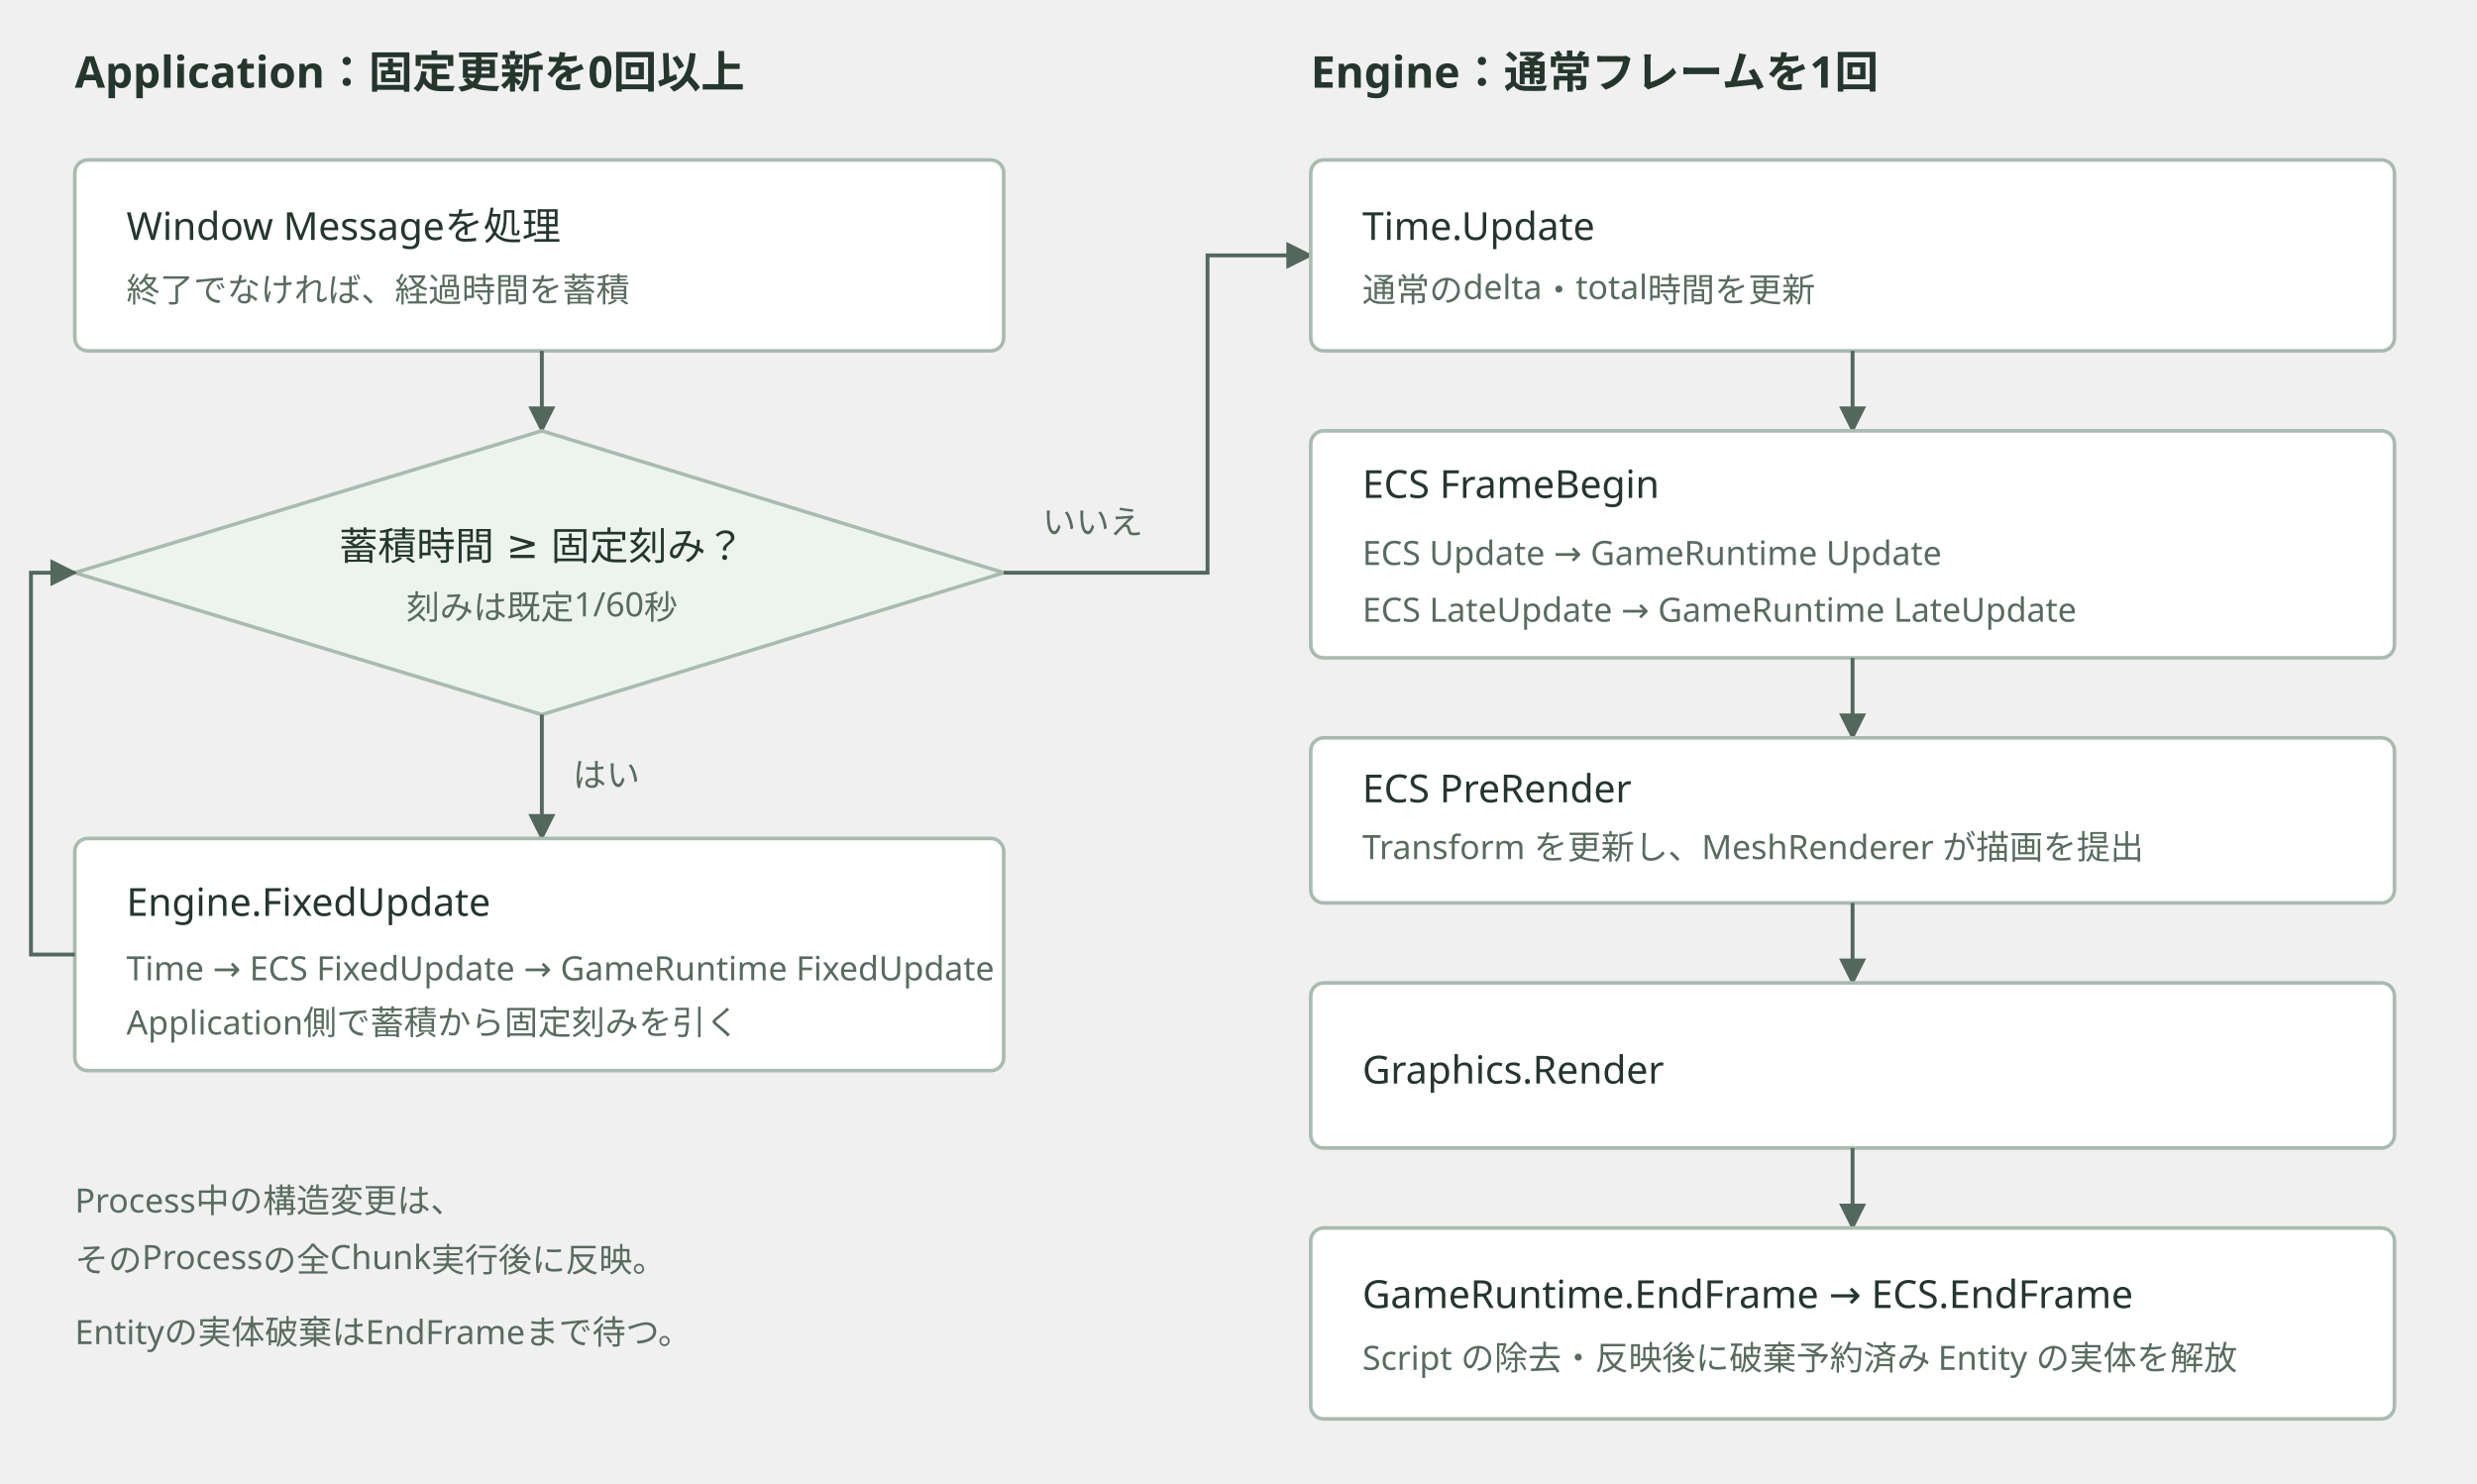
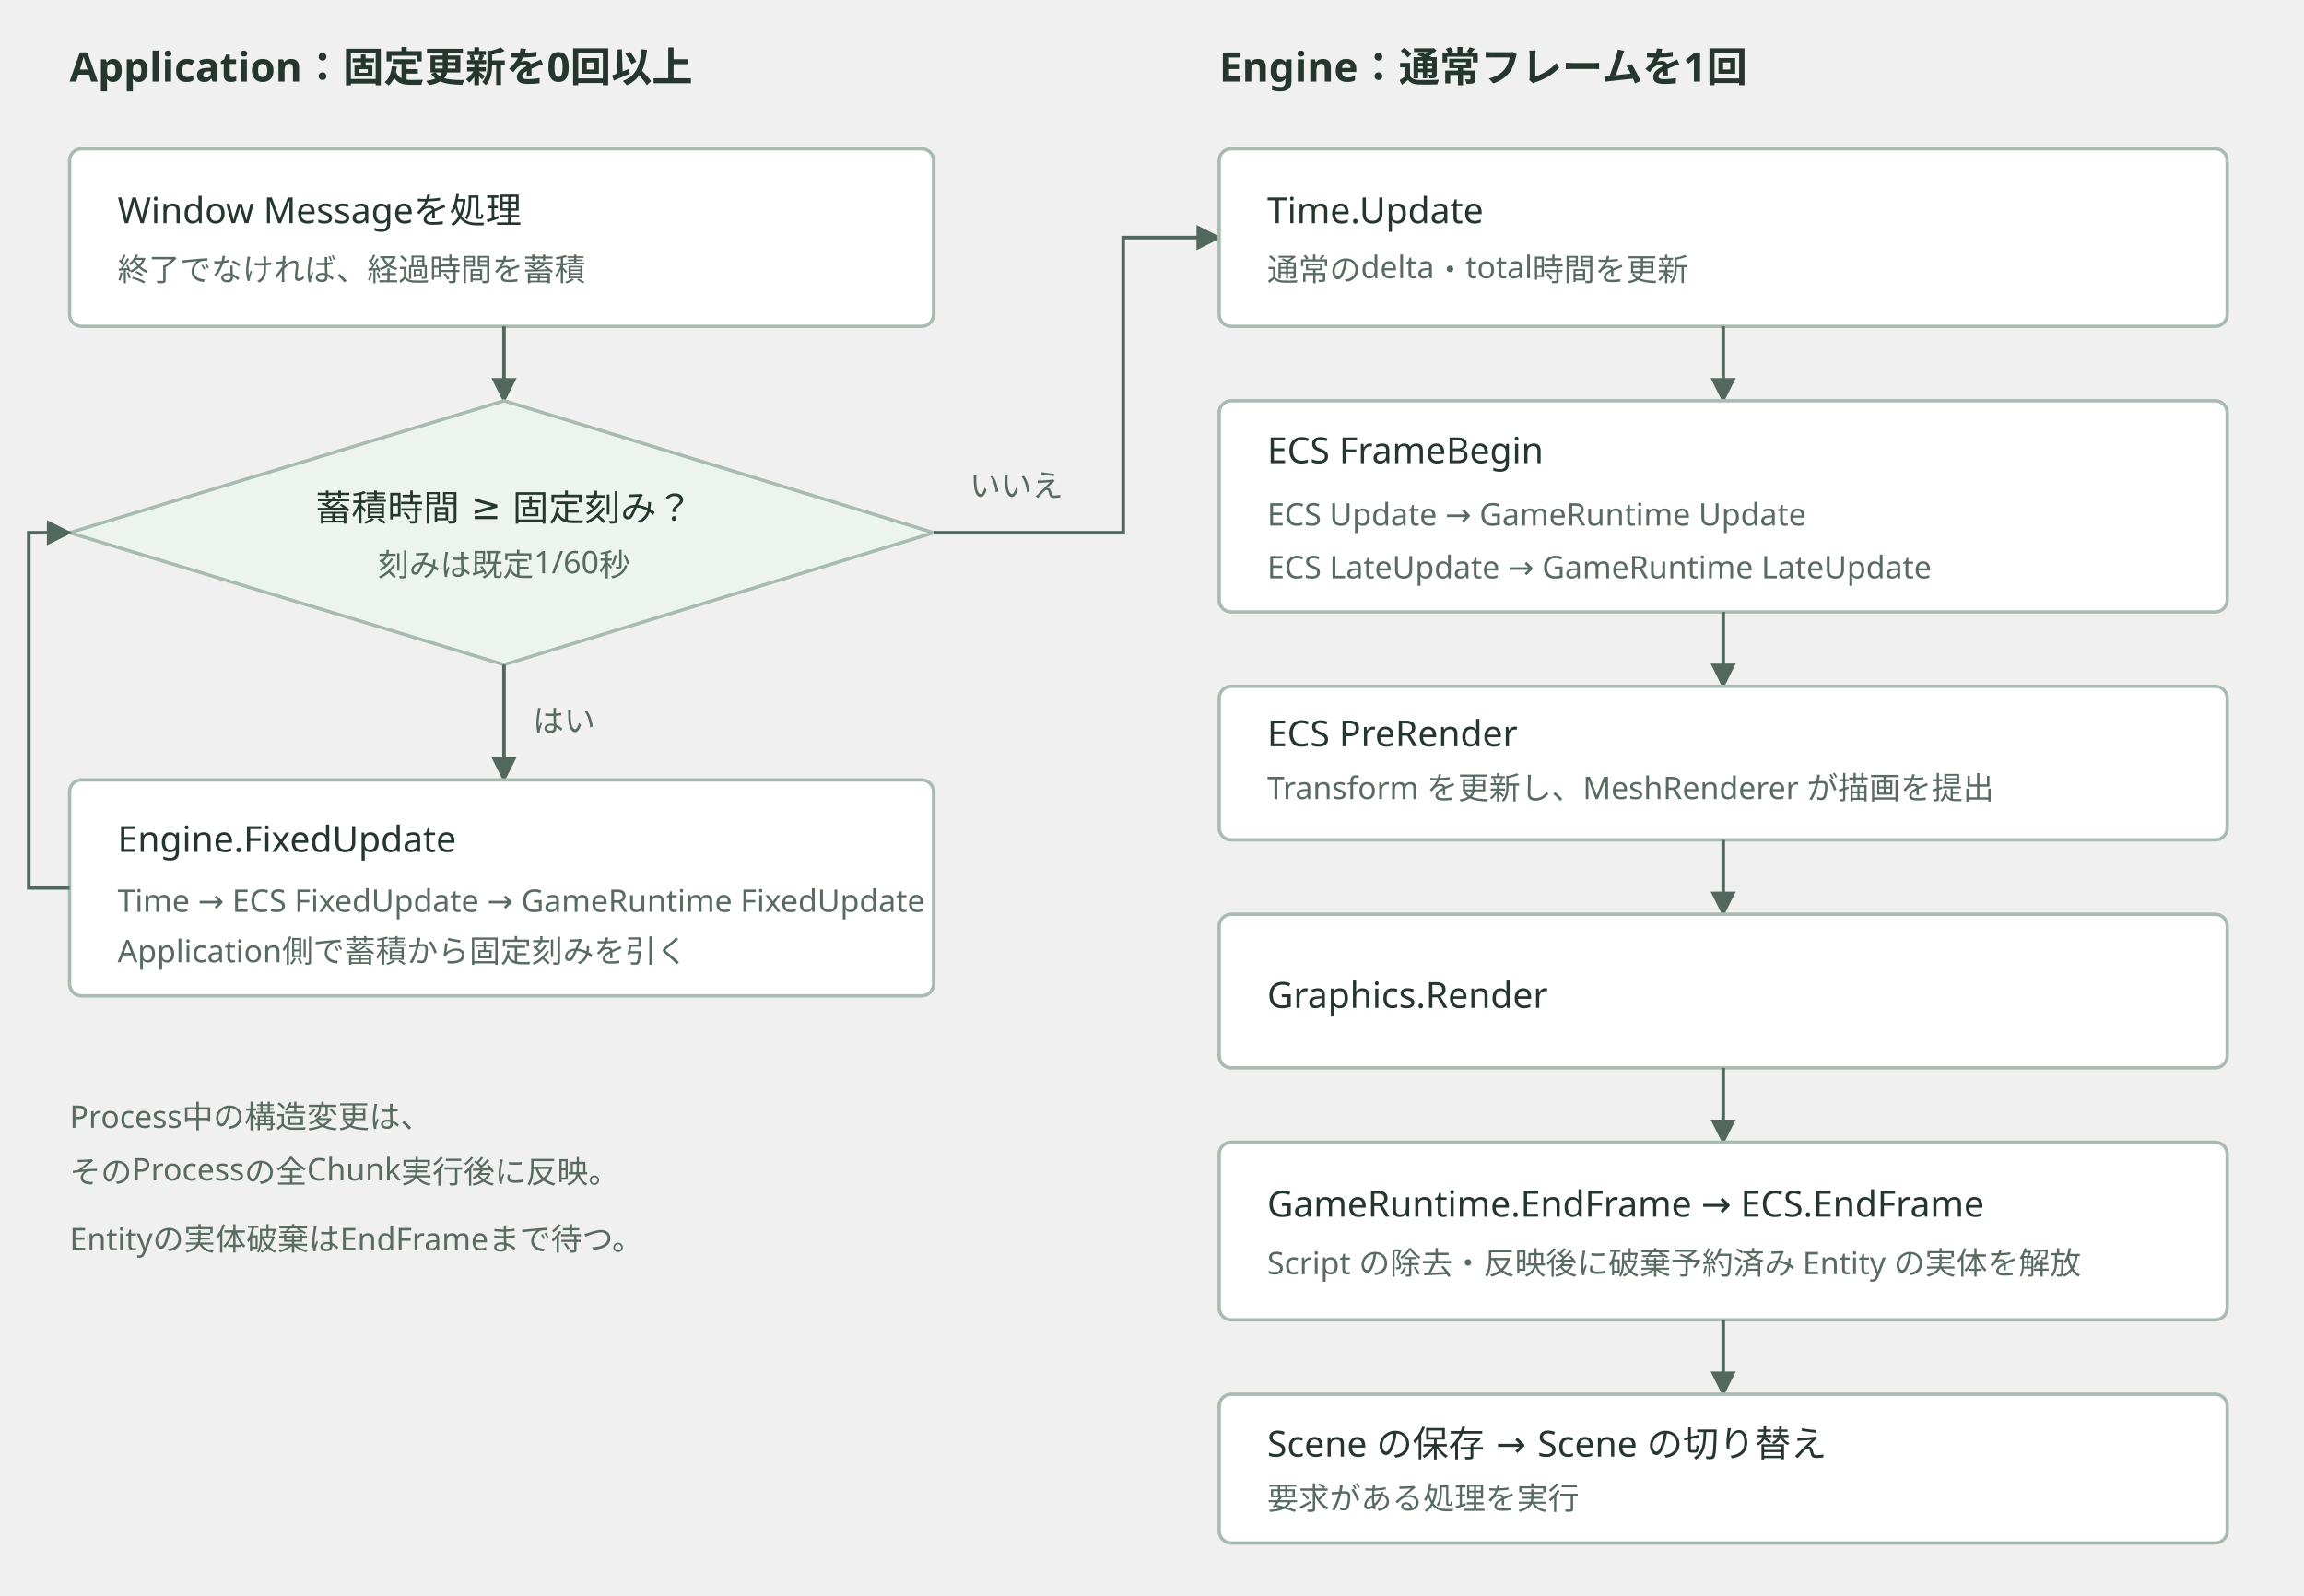
- <svg xmlns="http://www.w3.org/2000/svg" viewBox="0 0 960 575" role="img" aria-labelledby="frame-title frame-desc">
+ <svg xmlns="http://www.w3.org/2000/svg" viewBox="0 0 960 665" role="img" aria-labelledby="frame-title frame-desc">
  <defs>
    <marker id="frame-arrow" viewBox="0 0 10 10" refX="9" refY="5" markerWidth="7" markerHeight="7" orient="auto-start-reverse">
      <path d="M0 0 10 5 0 10Z" fill="#52675d" />
    </marker>
  </defs>
  <style>text{font-family:'Yu Gothic UI',Meiryo,sans-serif;font-size:15px;fill:#24362d}.box{fill:#fff;stroke:#a8bbb0;stroke-width:1.4}.line{fill:none;stroke:#52675d;stroke-width:1.5;marker-end:url(#frame-arrow)}.small{font-size:13px;fill:#586b60}.label{font-size:17px;font-weight:600}</style>
  <text x="29" y="34" class="label">Application：固定更新を0回以上</text>
  <text x="508" y="34" class="label">Engine：通常フレームを1回</text>
  <rect class="box" x="29" y="62" width="360" height="74" rx="5" />
  <text x="49" y="93">Window Messageを処理</text>
  <text x="49" y="117" class="small">終了でなければ、経過時間を蓄積</text>
  <path class="line" d="M210 136V167" />
  <path d="M210 167 389 222 210 277 29 222Z" fill="#edf4f0" stroke="#a8bbb0" stroke-width="1.4" />
  <text x="210" y="217" text-anchor="middle">蓄積時間 ≥ 固定刻み？</text>
  <text x="210" y="240" text-anchor="middle" class="small">刻みは既定1/60秒</text>
  <path class="line" d="M210 277V325" />
  <text x="222" y="305" class="small">はい</text>
  <rect class="box" x="29" y="325" width="360" height="90" rx="5" />
  <text x="49" y="355">Engine.FixedUpdate</text>
  <text x="49" y="380" class="small">Time → ECS FixedUpdate → GameRuntime FixedUpdate</text>
  <text x="49" y="401" class="small">Application側で蓄積から固定刻みを引く</text>
  <path class="line" d="M29 370H12V222H29" />
  <path class="line" d="M389 222H468V99H508" />
  <text x="404" y="207" class="small">いいえ</text>
  <rect class="box" x="508" y="62" width="420" height="74" rx="5" />
  <text x="528" y="93">Time.Update</text>
  <text x="528" y="117" class="small">通常のdelta・total時間を更新</text>
  <path class="line" d="M718 136V167" />
  <rect class="box" x="508" y="167" width="420" height="88" rx="5" />
  <text x="528" y="193">ECS FrameBegin</text>
  <text x="528" y="219" class="small">ECS Update → GameRuntime Update</text>
  <text x="528" y="241" class="small">ECS LateUpdate → GameRuntime LateUpdate</text>
  <path class="line" d="M718 255V286" />
  <rect class="box" x="508" y="286" width="420" height="64" rx="5" />
  <text x="528" y="311">ECS PreRender</text>
  <text x="528" y="333" class="small">Transform を更新し、MeshRenderer が描画を提出</text>
  <path class="line" d="M718 350V381" />
  <rect class="box" x="508" y="381" width="420" height="64" rx="5" />
  <text x="528" y="420">Graphics.Render</text>
  <path class="line" d="M718 445V476" />
  <rect class="box" x="508" y="476" width="420" height="74" rx="5" />
  <text x="528" y="507">GameRuntime.EndFrame → ECS.EndFrame</text>
  <text x="528" y="531" class="small">Script の除去・反映後に破棄予約済み Entity の実体を解放</text>
+   <path class="line" d="M718 550V581" />
+   <rect class="box" x="508" y="581" width="420" height="62" rx="5" />
+   <text x="528" y="607">Scene の保存 → Scene の切り替え</text>
+   <text x="528" y="629" class="small">要求がある処理を実行</text>
  <text x="29" y="470" class="small">Process中の構造変更は、</text>
  <text x="29" y="493" class="small">そのProcessの全Chunk実行後に反映。</text>
  <text x="29" y="521" class="small">Entityの実体破棄はEndFrameまで待つ。</text>
</svg>
